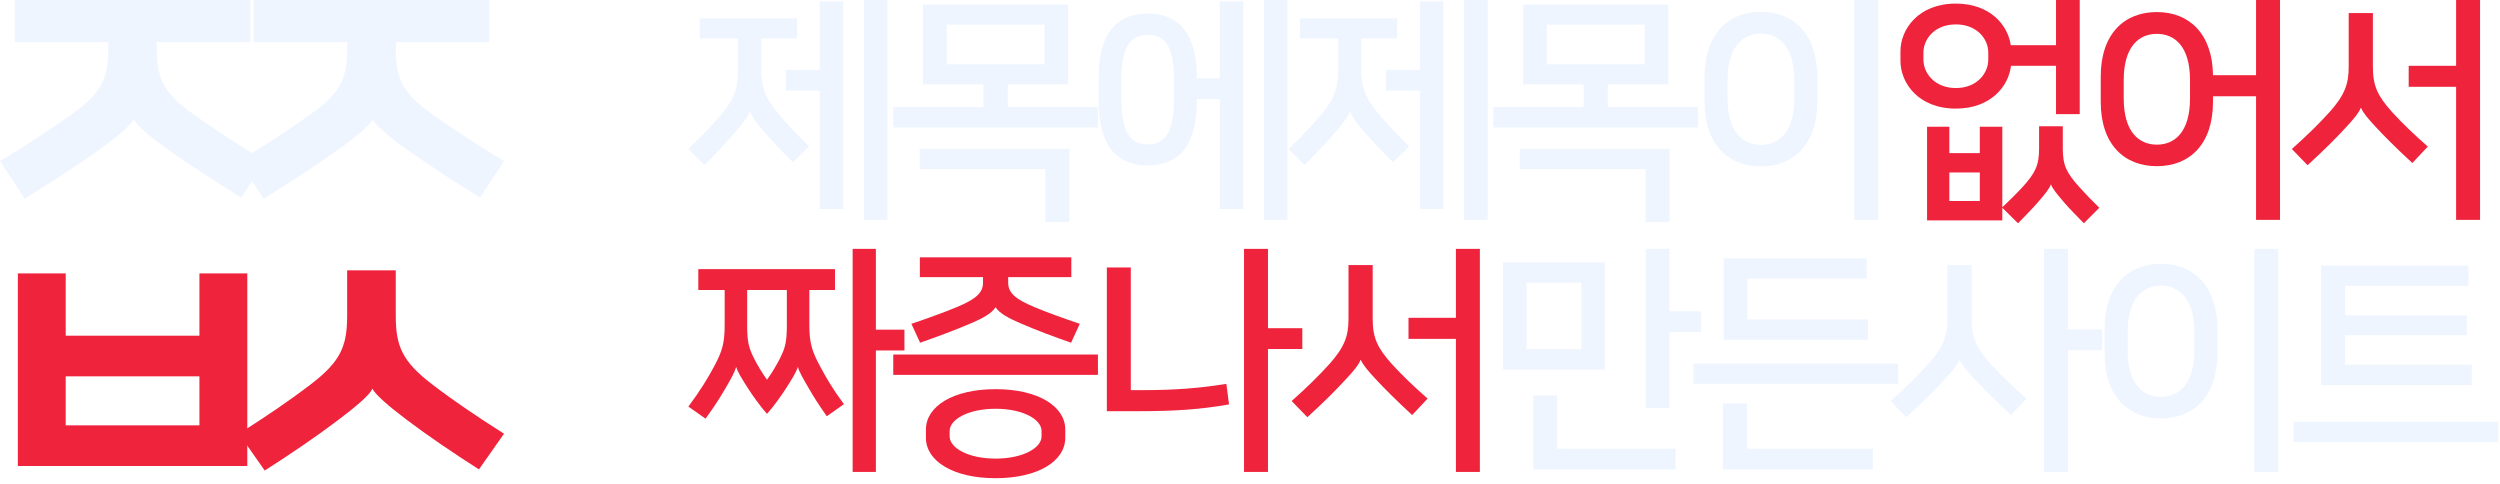
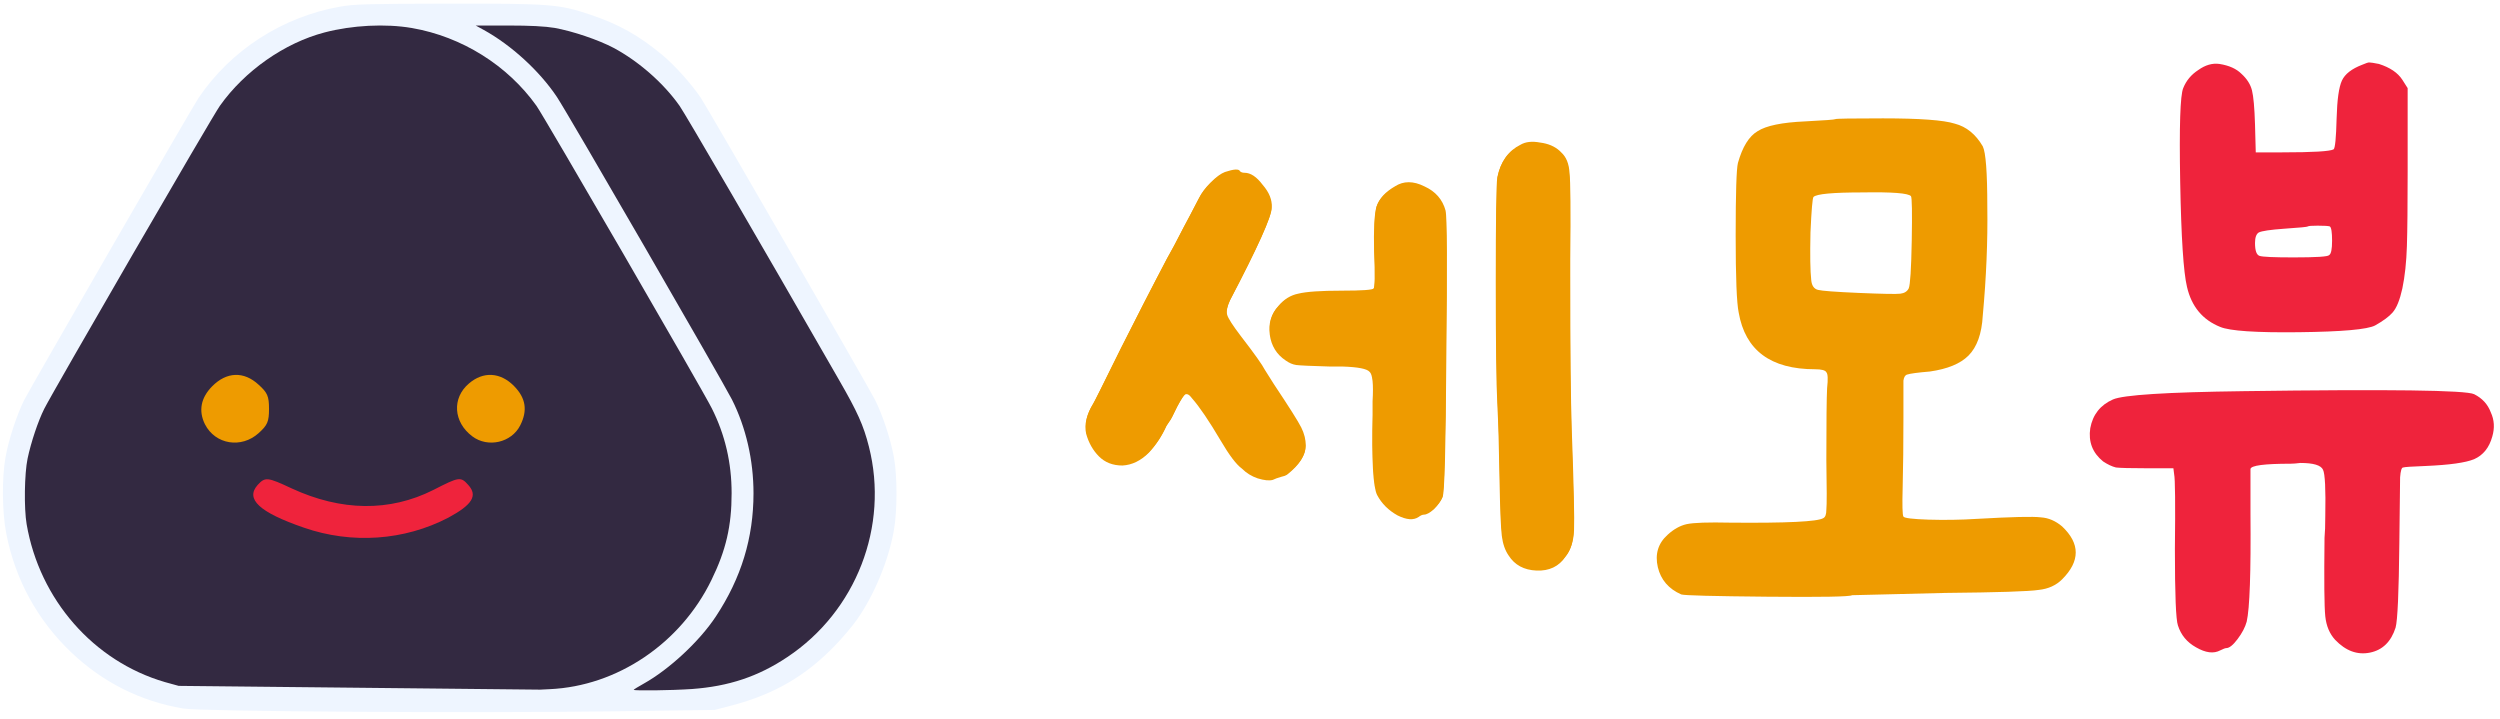
- <svg xmlns="http://www.w3.org/2000/svg" width="248" height="48" viewBox="0 0 248 48" fill="none">
-   <path d="M39.26 26.82V31.304C39.26 34.356 39.9 35.863 42.915 38.162C45.138 39.858 47.437 41.403 49.999 43.023L47.512 46.565C44.912 44.907 42.312 43.136 40.277 41.591C38.619 40.347 37.187 39.104 36.961 38.577H36.923C36.735 39.142 35.153 40.461 33.495 41.704C31.46 43.249 28.86 45.02 26.26 46.678L23.697 43.023C26.26 41.403 28.558 39.858 30.781 38.162C33.796 35.863 34.437 34.356 34.437 31.304V26.82H39.26Z" fill="#EF233C" />
-   <path d="M19.783 42.194V37.333H6.519V42.194H19.783ZM24.531 46.226H1.771V27.122H6.519V33.301H19.783V27.122H24.531V46.226Z" fill="#EF233C" />
-   <path d="M25.167 4.183V0H48.529V4.183H39.26V4.71C39.26 7.687 39.787 9.119 42.84 11.305C45.176 12.963 47.361 14.394 49.999 15.977L47.625 19.595C44.987 17.974 42.387 16.279 40.277 14.771C38.581 13.603 37.15 12.284 36.961 11.87H36.923C36.773 12.284 35.567 13.415 33.495 14.884C31.384 16.392 28.784 18.087 26.147 19.707L23.697 15.977C26.335 14.394 28.52 12.963 30.857 11.305C33.909 9.119 34.437 7.687 34.437 4.71V4.183H25.167Z" fill="#EEF5FF" />
-   <path d="M1.47 4.183V0H24.832V4.183H15.562V4.71C15.562 7.687 16.09 9.119 19.142 11.305C21.479 12.963 23.664 14.394 26.302 15.977L23.928 19.595C21.29 17.974 18.69 16.279 16.58 14.771C14.884 13.603 13.452 12.284 13.264 11.87H13.226C13.075 12.284 11.87 13.415 9.797 14.884C7.687 16.392 5.087 18.087 2.449 19.707L0 15.977C2.638 14.394 4.823 12.963 7.16 11.305C10.212 9.119 10.739 7.687 10.739 4.71V4.183H1.47Z" fill="#EEF5FF" />
-   <path d="M245.206 36.181V38.197H230.254V26.341H244.87V28.357H232.63V31.285H244.702V33.253H232.63V36.181H245.206ZM227.518 41.845H247.822V43.861H227.518V41.845Z" fill="#EEF5FF" />
-   <path d="M226.009 46.813H223.633V24.685H226.009V46.813ZM214.369 26.173C217.609 26.173 219.961 28.381 219.961 32.605V35.101C219.961 39.325 217.609 41.509 214.369 41.509C211.129 41.509 208.777 39.325 208.777 35.101V32.605C208.777 28.357 211.129 26.173 214.369 26.173ZM214.369 39.373C216.097 39.373 217.681 38.149 217.681 34.765V32.941C217.681 29.557 216.073 28.333 214.369 28.333C212.641 28.333 211.057 29.557 211.057 32.941V34.765C211.057 38.149 212.641 39.373 214.369 39.373Z" fill="#EEF5FF" />
-   <path d="M208.541 32.677V34.741H205.133V46.813H202.757V24.685H205.133V32.677H208.541ZM194.405 35.701H194.381C194.165 36.229 193.757 36.709 192.989 37.549C192.005 38.629 190.733 39.901 189.101 41.389L187.541 39.781C189.005 38.485 190.253 37.261 191.333 36.061C192.797 34.405 193.181 33.325 193.181 31.621V26.293H195.581V31.621C195.581 33.517 196.037 34.501 197.501 36.133C198.533 37.261 199.589 38.269 201.029 39.541L199.493 41.173C197.837 39.637 196.757 38.557 195.845 37.573C195.173 36.853 194.597 36.181 194.405 35.701Z" fill="#EEF5FF" />
-   <path d="M167.986 36.061H188.29V38.077H167.986V36.061ZM173.29 40.021V44.509H185.794V46.573H170.914V40.021H173.29ZM170.986 25.621H185.17V27.637H173.338V31.693H185.314V33.709H170.986V25.621Z" fill="#EEF5FF" />
-   <path d="M159.206 26.029V36.661H149.102V26.029H159.206ZM168.758 30.877V32.941H165.614V40.477H163.262V24.685H165.614V30.877H168.758ZM154.478 39.229V44.509H166.214V46.573H152.102V39.229H154.478ZM151.43 28.045V34.645H156.878V28.045H151.43Z" fill="#EEF5FF" />
-   <path d="M146.803 46.813H144.427V33.613H139.723V31.525H144.427V24.685H146.803V46.813ZM134.995 35.701H134.971C134.755 36.229 134.347 36.709 133.579 37.549C132.595 38.629 131.323 39.901 129.691 41.389L128.131 39.781C129.595 38.485 130.843 37.261 131.923 36.061C133.387 34.405 133.771 33.325 133.771 31.621V26.293H136.171V31.621C136.171 33.517 136.627 34.501 138.091 36.133C139.123 37.261 140.179 38.269 141.619 39.541L140.083 41.173C138.427 39.637 137.347 38.557 136.435 37.573C135.763 36.853 135.187 36.181 134.995 35.701Z" fill="#EF233C" />
-   <path d="M129.191 32.557V34.621H125.783V46.813H123.407V24.685H125.783V32.557H129.191ZM112.175 26.533V38.701H113.375C116.495 38.701 119.039 38.509 121.655 38.077L121.919 40.117C119.063 40.621 116.543 40.789 112.943 40.789H109.799V26.533H112.175Z" fill="#EF233C" />
-   <path d="M98.763 38.605C102.987 38.605 105.675 40.309 105.675 42.613V43.429C105.675 45.733 102.987 47.437 98.763 47.437C94.539 47.437 91.851 45.733 91.851 43.429V42.613C91.851 40.309 94.539 38.605 98.763 38.605ZM100.011 27.493V28.045C100.011 29.077 100.779 29.701 102.627 30.469C103.707 30.925 105.219 31.477 107.115 32.125L106.251 33.997C104.475 33.373 102.963 32.821 101.187 32.053C100.179 31.621 99.123 31.093 98.763 30.469C98.403 31.093 97.371 31.621 96.363 32.053C94.563 32.821 93.051 33.373 91.275 33.997L90.411 32.125C92.307 31.477 93.819 30.925 94.899 30.469C96.747 29.701 97.515 29.077 97.515 28.045V27.493H91.251V25.525H106.275V27.493H100.011ZM88.611 35.173H108.915V37.189H88.611V35.173ZM98.763 45.493C101.475 45.493 103.323 44.437 103.323 43.285V42.757C103.323 41.605 101.475 40.549 98.763 40.549C96.051 40.549 94.203 41.605 94.203 42.757V43.285C94.203 44.437 96.051 45.493 98.763 45.493Z" fill="#EF233C" />
-   <path d="M82.831 26.701V28.765H80.287V32.245C80.287 34.021 80.551 34.837 81.319 36.277C81.943 37.453 82.615 38.605 83.719 40.093L82.015 41.293C81.127 40.021 80.743 39.397 80.239 38.533C79.687 37.597 79.255 36.829 79.159 36.421H79.135C79.015 36.877 78.535 37.645 77.983 38.509C77.599 39.109 76.783 40.285 76.111 41.029H76.063C75.391 40.285 74.575 39.109 74.191 38.509C73.639 37.645 73.159 36.877 73.039 36.421H73.015C72.919 36.829 72.511 37.597 71.959 38.533C71.455 39.397 70.927 40.237 69.991 41.533L68.287 40.333C69.487 38.725 70.255 37.453 70.879 36.277C71.647 34.837 71.887 34.021 71.887 32.245V28.765H69.271V26.701H82.831ZM86.887 34.765V46.813H84.583V24.685H86.887V32.701H89.719V34.765H86.887ZM74.815 35.581C75.151 36.229 75.535 36.901 76.087 37.669C76.639 36.901 77.023 36.229 77.359 35.581C77.887 34.525 78.055 33.949 78.055 32.269V28.765H74.119V32.269C74.119 33.949 74.287 34.525 74.815 35.581Z" fill="#EF233C" />
-   <path d="M246.022 21.813H243.646V8.613H238.942V6.525H243.646V-0.315H246.022V21.813ZM234.214 10.701H234.19C233.974 11.229 233.566 11.709 232.798 12.549C231.814 13.629 230.542 14.901 228.91 16.389L227.35 14.781C228.814 13.485 230.062 12.261 231.142 11.061C232.606 9.405 232.99 8.325 232.99 6.621V1.293H235.39V6.621C235.39 8.517 235.846 9.501 237.31 11.133C238.342 12.261 239.398 13.269 240.838 14.541L239.302 16.173C237.646 14.637 236.566 13.557 235.654 12.573C234.982 11.853 234.406 11.181 234.214 10.701Z" fill="#EF233C" />
-   <path d="M226.177 21.813H223.801V9.549H219.529V10.101C219.529 14.325 217.201 16.485 213.961 16.485C210.721 16.485 208.393 14.325 208.393 10.101V7.605C208.393 3.357 210.721 1.197 213.961 1.197C217.153 1.197 219.481 3.333 219.529 7.461H223.801V-0.315H226.177V21.813ZM213.961 14.349C215.689 14.349 217.249 13.149 217.249 9.765V7.941C217.249 4.557 215.689 3.357 213.961 3.357C212.233 3.357 210.673 4.557 210.673 7.941V9.765C210.673 13.149 212.233 14.349 213.961 14.349Z" fill="#EF233C" />
-   <path d="M206.309 11.325H203.957V6.525H199.493C199.253 8.565 197.477 10.773 194.021 10.773C190.277 10.773 188.525 8.205 188.525 6.045V5.085C188.525 2.925 190.277 0.357 194.021 0.357C197.429 0.357 199.181 2.493 199.469 4.485H203.957V-0.315H206.309V11.325ZM203.453 18.285C203.285 18.741 202.877 19.245 202.061 20.181C201.581 20.733 200.789 21.525 200.189 22.149L198.629 20.613V21.861H191.165V12.573H193.373V15.189H196.397V12.573H198.629V20.565C199.253 19.965 199.949 19.293 200.621 18.573C201.893 17.157 202.277 16.437 202.277 14.733V12.525H204.629V14.733C204.629 16.437 205.013 17.157 206.285 18.573C206.957 19.317 207.605 19.989 208.253 20.613L206.717 22.149C206.117 21.525 205.325 20.733 204.845 20.181C204.029 19.221 203.621 18.741 203.453 18.285ZM194.021 8.733C196.133 8.733 197.237 7.245 197.237 5.925V5.205C197.237 3.885 196.133 2.421 194.021 2.421C191.909 2.421 190.805 3.885 190.805 5.205V5.925C190.805 7.245 191.909 8.733 194.021 8.733ZM193.373 19.941H196.397V17.109H193.373V19.941Z" fill="#EF233C" />
-   <path d="M186.322 21.813H183.946V-0.315H186.322V21.813ZM174.682 1.173C177.922 1.173 180.274 3.381 180.274 7.605V10.101C180.274 14.325 177.922 16.509 174.682 16.509C171.442 16.509 169.09 14.325 169.09 10.101V7.605C169.09 3.357 171.442 1.173 174.682 1.173ZM174.682 14.373C176.41 14.373 177.994 13.149 177.994 9.765V7.941C177.994 4.557 176.386 3.333 174.682 3.333C172.954 3.333 171.37 4.557 171.37 7.941V9.765C171.37 13.149 172.954 14.373 174.682 14.373Z" fill="#EEF5FF" />
-   <path d="M165.495 0.453V8.373H159.495V10.629H168.447V12.645H148.143V10.629H157.095V8.373H151.095V0.453H165.495ZM150.759 16.773V14.757H165.615V22.029H163.239V16.773H150.759ZM163.143 6.381V2.445H153.447V6.381H163.143Z" fill="#EEF5FF" />
-   <path d="M133.938 11.037H133.914C133.746 11.517 133.362 12.045 132.882 12.621C131.922 13.773 130.698 15.093 129.426 16.389L127.818 14.781C129.258 13.413 130.506 12.117 131.538 10.773C132.498 9.525 132.738 8.349 132.738 6.981V3.813H128.946V1.821H138.594V3.813H135.042V6.981C135.042 8.349 135.354 9.477 136.314 10.725C137.322 12.021 138.378 13.149 139.794 14.517L138.186 16.101C136.914 14.829 135.906 13.773 134.946 12.621C134.466 12.045 134.106 11.517 133.938 11.037ZM140.85 6.933V0.141H143.178V20.733H140.85V8.997H137.49V6.933H140.85ZM147.57 -0.315V21.813H145.242V-0.315H147.57Z" fill="#EEF5FF" />
-   <path d="M113.854 1.341C117.046 1.341 118.726 3.477 118.726 7.701V7.773H121.006V0.141H123.334V20.733H121.006V9.837H118.726V10.053C118.726 14.277 117.046 16.413 113.854 16.413C110.662 16.413 108.982 14.277 108.982 10.053V7.701C108.982 3.477 110.662 1.341 113.854 1.341ZM127.726 -0.315V21.813H125.398V-0.315H127.726ZM113.854 14.325C115.63 14.325 116.47 13.029 116.47 9.789V7.965C116.47 4.725 115.63 3.453 113.854 3.453C112.078 3.453 111.238 4.725 111.238 7.965V9.789C111.238 13.029 112.078 14.325 113.854 14.325Z" fill="#EEF5FF" />
-   <path d="M105.963 0.453V8.373H99.963V10.629H108.915V12.645H88.611V10.629H97.563V8.373H91.563V0.453H105.963ZM91.227 16.773V14.757H106.083V22.029H103.707V16.773H91.227ZM103.611 6.381V2.445H93.915V6.381H103.611Z" fill="#EEF5FF" />
-   <path d="M74.407 11.037H74.383C74.215 11.517 73.831 12.045 73.351 12.621C72.391 13.773 71.167 15.093 69.895 16.389L68.287 14.781C69.727 13.413 70.975 12.117 72.007 10.773C72.967 9.525 73.207 8.349 73.207 6.981V3.813H69.415V1.821H79.063V3.813H75.511V6.981C75.511 8.349 75.823 9.477 76.783 10.725C77.791 12.021 78.847 13.149 80.263 14.517L78.655 16.101C77.383 14.829 76.375 13.773 75.415 12.621C74.935 12.045 74.575 11.517 74.407 11.037ZM81.319 6.933V0.141H83.647V20.733H81.319V8.997H77.959V6.933H81.319ZM88.039 -0.315V21.813H85.711V-0.315H88.039Z" fill="#EEF5FF" />
+ <svg xmlns="http://www.w3.org/2000/svg" width="247" height="71" viewBox="0 0 247 71" fill="none">
+   <path d="M233.397 6.393C233.745 6.244 233.969 6.169 234.069 6.169C234.218 6.169 234.541 6.219 235.039 6.318C236.134 6.667 236.906 7.189 237.354 7.886L237.876 8.708V16.995C237.876 20.28 237.851 22.719 237.802 24.312C237.752 25.905 237.602 27.298 237.354 28.493C237.105 29.638 236.781 30.434 236.383 30.882C236.035 31.28 235.462 31.703 234.666 32.151C233.919 32.55 231.406 32.774 227.125 32.823C222.894 32.873 220.306 32.699 219.36 32.301C217.618 31.604 216.523 30.285 216.075 28.344C215.727 26.9 215.503 23.441 215.403 17.966C215.304 12.49 215.403 9.404 215.702 8.708C216 7.961 216.498 7.364 217.195 6.916C217.892 6.418 218.589 6.219 219.285 6.318C220.231 6.468 220.953 6.791 221.451 7.289C221.998 7.787 222.347 8.334 222.496 8.932C222.645 9.529 222.745 10.649 222.795 12.291L222.869 15.054H225.482C228.519 15.054 230.211 14.954 230.559 14.755C230.709 14.656 230.808 13.635 230.858 11.694C230.908 9.852 231.082 8.608 231.381 7.961C231.679 7.314 232.351 6.791 233.397 6.393ZM230.186 22.371C230.037 22.321 229.639 22.296 228.992 22.296C228.394 22.296 228.071 22.321 228.021 22.371C227.971 22.421 227.2 22.495 225.706 22.595C224.313 22.694 223.467 22.819 223.168 22.968C222.919 23.117 222.795 23.466 222.795 24.013C222.795 24.76 222.944 25.183 223.243 25.282C223.541 25.382 224.661 25.432 226.602 25.432C228.842 25.432 230.012 25.357 230.111 25.208C230.311 25.108 230.41 24.635 230.41 23.789C230.41 22.943 230.335 22.47 230.186 22.371ZM221.675 38.647C236.059 38.448 243.65 38.547 244.446 38.946C245.243 39.344 245.79 39.941 246.089 40.737C246.437 41.484 246.487 42.281 246.238 43.127C245.94 44.222 245.342 44.968 244.446 45.367C243.6 45.715 242.008 45.939 239.668 46.038C238.324 46.088 237.578 46.138 237.428 46.188C237.279 46.188 237.179 46.511 237.13 47.158C237.13 47.756 237.105 49.921 237.055 53.654C237.005 58.532 236.881 61.319 236.682 62.016C236.234 63.41 235.388 64.231 234.143 64.48C232.899 64.729 231.754 64.306 230.709 63.211C230.161 62.613 229.838 61.842 229.738 60.896C229.639 59.95 229.614 57.362 229.663 53.131C229.713 52.634 229.738 51.912 229.738 50.966C229.788 48.328 229.713 46.81 229.514 46.412C229.315 45.964 228.568 45.74 227.274 45.74C226.876 45.79 226.553 45.815 226.304 45.815C223.715 45.815 222.396 45.989 222.347 46.337C222.347 46.486 222.347 47.955 222.347 50.742C222.396 56.566 222.272 60.125 221.973 61.419C221.824 61.966 221.525 62.539 221.077 63.136C220.629 63.733 220.256 64.032 219.957 64.032C219.858 64.032 219.659 64.107 219.36 64.256C218.713 64.604 217.917 64.505 216.971 63.957C216.075 63.46 215.478 62.738 215.179 61.792C214.98 61.245 214.88 58.731 214.88 54.251C214.93 49.772 214.905 47.308 214.806 46.86L214.731 46.263H211.969C210.475 46.263 209.505 46.238 209.057 46.188C208.659 46.088 208.236 45.889 207.788 45.59C206.742 44.744 206.319 43.649 206.518 42.305C206.767 40.962 207.514 40.016 208.758 39.468C209.754 39.02 214.059 38.746 221.675 38.647Z" fill="#EF233C" />
+   <path d="M178.353 11.993C180.294 11.893 181.289 11.819 181.339 11.769C181.389 11.719 182.957 11.694 186.043 11.694C189.676 11.694 192.041 11.868 193.136 12.217C194.281 12.515 195.201 13.262 195.898 14.457C196.197 15.054 196.346 17.045 196.346 20.43C196.396 23.814 196.247 27.398 195.898 31.181C195.799 32.973 195.326 34.292 194.48 35.138C193.683 35.934 192.414 36.457 190.672 36.706C189.477 36.806 188.731 36.905 188.432 37.005C188.233 37.054 188.109 37.253 188.059 37.602C188.059 37.95 188.059 39.17 188.059 41.26C188.059 43.849 188.034 46.138 187.984 48.129C187.934 49.921 187.959 50.892 188.059 51.041C188.158 51.19 188.98 51.29 190.523 51.34C192.115 51.389 193.708 51.364 195.301 51.265C198.785 51.066 200.901 51.016 201.647 51.116C202.394 51.165 203.091 51.464 203.738 52.012C205.53 53.704 205.53 55.446 203.738 57.238C203.14 57.835 202.369 58.184 201.423 58.283C200.478 58.432 197.392 58.532 192.165 58.582C186.093 58.731 183.032 58.806 182.982 58.806C182.783 58.955 179.995 59.005 174.62 58.955C169.244 58.905 166.407 58.831 166.108 58.731C164.864 58.184 164.092 57.288 163.794 56.043C163.495 54.749 163.819 53.679 164.764 52.833C165.362 52.285 165.984 51.937 166.631 51.788C167.328 51.638 168.771 51.589 170.961 51.638C176.536 51.688 179.597 51.539 180.145 51.19C180.344 51.091 180.443 50.817 180.443 50.369C180.493 49.871 180.493 48.229 180.443 45.441C180.443 41.708 180.468 39.344 180.518 38.349C180.617 37.453 180.593 36.93 180.443 36.781C180.344 36.581 179.97 36.482 179.323 36.482C174.943 36.482 172.43 34.615 171.783 30.882C171.583 29.937 171.484 27.398 171.484 23.267C171.484 19.086 171.559 16.697 171.708 16.099C172.156 14.507 172.803 13.461 173.649 12.963C174.495 12.416 176.063 12.092 178.353 11.993ZM188.805 19.384C188.557 19.086 186.964 18.961 184.027 19.011C181.09 19.011 179.473 19.16 179.174 19.459C179.074 19.559 178.975 20.728 178.875 22.968C178.826 25.208 178.85 26.776 178.95 27.672C179 28.219 179.224 28.543 179.622 28.642C180.02 28.742 181.364 28.841 183.654 28.941C185.993 29.041 187.362 29.066 187.76 29.016C188.158 28.966 188.432 28.792 188.581 28.493C188.731 28.145 188.83 26.577 188.88 23.789C188.93 21.002 188.905 19.534 188.805 19.384Z" fill="#EE9B00" />
+   <path d="M150.214 14.307C150.712 14.008 151.359 13.934 152.155 14.083C152.952 14.183 153.599 14.456 154.096 14.904C154.146 14.954 154.196 15.004 154.246 15.054C154.743 15.502 155.017 16.174 155.067 17.07C155.167 17.916 155.191 20.753 155.142 25.581C155.142 26.278 155.142 26.825 155.142 27.224C155.142 34.491 155.191 39.568 155.291 42.455C155.49 47.98 155.565 51.29 155.515 52.385C155.465 53.48 155.191 54.326 154.694 54.923C154.047 55.869 153.101 56.317 151.857 56.267C150.612 56.217 149.691 55.719 149.094 54.774C148.746 54.276 148.522 53.629 148.422 52.833C148.323 51.986 148.248 50.17 148.198 47.382C148.148 44.197 148.074 41.633 147.974 39.692C147.875 37.85 147.825 33.868 147.825 27.746C147.825 21.574 147.875 18.14 147.974 17.443C148.273 15.95 149.019 14.904 150.214 14.307ZM121.021 16.995C121.917 16.696 122.415 16.671 122.514 16.92C122.614 17.02 122.763 17.07 122.962 17.07C123.56 17.07 124.157 17.468 124.754 18.264C125.401 19.011 125.7 19.757 125.65 20.504C125.65 21.35 124.281 24.386 121.544 29.613C121.245 30.26 121.146 30.758 121.245 31.106C121.345 31.454 121.793 32.151 122.589 33.197C123.933 34.939 124.729 36.059 124.978 36.556C124.978 36.556 125.277 37.029 125.874 37.975C127.367 40.215 128.263 41.633 128.562 42.231C128.861 42.828 129.01 43.425 129.01 44.023C129.01 44.918 128.413 45.839 127.218 46.785C127.069 46.885 126.87 46.959 126.621 47.009C126.272 47.108 125.999 47.208 125.8 47.308C125.451 47.407 124.953 47.357 124.306 47.158C123.709 46.959 123.186 46.636 122.738 46.188C122.191 45.789 121.494 44.869 120.648 43.425C119.503 41.484 118.557 40.09 117.811 39.244C117.562 38.896 117.338 38.771 117.139 38.871C116.989 38.97 116.716 39.393 116.318 40.14C115.919 40.986 115.67 41.459 115.571 41.559C115.471 41.708 115.372 41.857 115.272 42.007C114.824 43.002 114.252 43.873 113.555 44.62C112.759 45.416 111.888 45.839 110.942 45.889C109.996 45.889 109.225 45.59 108.627 44.993C108.03 44.396 107.607 43.649 107.358 42.753C107.159 41.857 107.383 40.887 108.03 39.841C108.08 39.792 109.001 37.95 110.793 34.316C112.684 30.583 113.829 28.343 114.227 27.597C115.073 25.954 115.67 24.834 116.019 24.237C116.765 22.794 117.288 21.798 117.587 21.251C117.935 20.604 118.234 20.031 118.483 19.533C118.732 19.036 119.105 18.538 119.603 18.04C120.15 17.493 120.623 17.144 121.021 16.995ZM137.82 18.413C138.666 17.866 139.637 17.866 140.732 18.413C141.827 18.911 142.524 19.708 142.822 20.803C142.972 21.4 142.997 26.203 142.897 35.212C142.847 44.172 142.723 48.801 142.524 49.099C142.374 49.448 142.101 49.821 141.703 50.219C141.304 50.568 140.981 50.742 140.732 50.742C140.583 50.742 140.408 50.817 140.209 50.966C139.712 51.314 139.015 51.265 138.119 50.817C137.223 50.319 136.551 49.647 136.103 48.801C135.705 48.004 135.555 45.366 135.655 40.887C135.655 40.538 135.655 40.09 135.655 39.543C135.754 37.85 135.655 36.88 135.356 36.631C135.107 36.332 134.211 36.158 132.668 36.108C132.121 36.108 131.698 36.108 131.399 36.108C129.607 36.059 128.512 36.009 128.114 35.959C127.766 35.909 127.417 35.76 127.069 35.511C126.173 34.914 125.65 34.068 125.501 32.972C125.352 31.878 125.625 30.957 126.322 30.21C126.87 29.563 127.517 29.165 128.263 29.015C129.06 28.816 130.503 28.717 132.594 28.717C134.585 28.717 135.63 28.642 135.73 28.493C135.879 28.343 135.904 27.099 135.804 24.76C135.754 22.57 135.829 21.101 136.028 20.355C136.277 19.608 136.874 18.961 137.82 18.413Z" fill="#EE9B00" />
+   <path d="M150.17 14.409C150.668 14.111 151.315 14.036 152.112 14.185C152.908 14.285 153.555 14.559 154.053 15.007C154.103 15.056 154.153 15.106 154.202 15.156C154.7 15.604 154.974 16.276 155.024 17.172C155.123 18.018 155.148 20.855 155.098 25.684C155.098 26.381 155.098 26.928 155.098 27.327C155.098 34.594 155.148 39.672 155.248 42.559C155.447 48.084 155.521 51.394 155.472 52.489C155.422 53.584 155.148 54.431 154.65 55.028C154.003 55.974 153.057 56.422 151.813 56.372C150.569 56.322 149.648 55.824 149.05 54.879C148.702 54.381 148.478 53.734 148.378 52.937C148.279 52.091 148.204 50.274 148.154 47.487C148.105 44.301 148.03 41.737 147.93 39.796C147.831 37.954 147.781 33.972 147.781 27.849C147.781 21.677 147.831 18.242 147.93 17.545C148.229 16.052 148.976 15.007 150.17 14.409ZM120.976 17.097C121.872 16.799 122.369 16.774 122.469 17.023C122.569 17.122 122.718 17.172 122.917 17.172C123.514 17.172 124.112 17.57 124.709 18.367C125.356 19.113 125.655 19.86 125.605 20.607C125.605 21.453 124.236 24.489 121.498 29.716C121.2 30.363 121.1 30.861 121.2 31.209C121.299 31.558 121.747 32.255 122.544 33.3C123.888 35.042 124.684 36.162 124.933 36.66C124.933 36.66 125.232 37.133 125.829 38.079C127.322 40.319 128.218 41.737 128.517 42.335C128.816 42.932 128.965 43.529 128.965 44.127C128.965 45.023 128.368 45.944 127.173 46.889C127.024 46.989 126.825 47.064 126.576 47.113C126.227 47.213 125.953 47.312 125.754 47.412C125.406 47.511 124.908 47.462 124.261 47.263C123.664 47.063 123.141 46.74 122.693 46.292C122.145 45.894 121.449 44.973 120.602 43.529C119.457 41.588 118.512 40.194 117.765 39.348C117.516 38.999 117.292 38.875 117.093 38.975C116.944 39.074 116.67 39.497 116.272 40.244C115.873 41.09 115.625 41.563 115.525 41.663C115.425 41.812 115.326 41.961 115.226 42.111C114.778 43.106 114.206 43.977 113.509 44.724C112.713 45.52 111.841 45.944 110.896 45.993C109.95 45.993 109.178 45.695 108.581 45.097C107.984 44.5 107.561 43.753 107.312 42.857C107.113 41.961 107.337 40.991 107.984 39.945C108.033 39.895 108.954 38.054 110.746 34.42C112.638 30.687 113.783 28.447 114.181 27.7C115.027 26.057 115.625 24.937 115.973 24.34C116.72 22.896 117.242 21.901 117.541 21.353C117.889 20.706 118.188 20.134 118.437 19.636C118.686 19.138 119.059 18.64 119.557 18.143C120.105 17.595 120.577 17.247 120.976 17.097ZM137.776 18.516C138.622 17.968 139.593 17.968 140.688 18.516C141.783 19.014 142.48 19.81 142.778 20.905C142.928 21.503 142.953 26.306 142.853 35.316C142.803 44.276 142.679 48.905 142.48 49.204C142.33 49.552 142.057 49.926 141.658 50.324C141.26 50.672 140.937 50.847 140.688 50.847C140.538 50.847 140.364 50.921 140.165 51.071C139.667 51.419 138.97 51.369 138.074 50.921C137.178 50.423 136.506 49.752 136.058 48.905C135.66 48.109 135.511 45.471 135.61 40.991C135.61 40.642 135.61 40.194 135.61 39.647C135.71 37.954 135.61 36.983 135.312 36.735C135.063 36.436 134.167 36.262 132.624 36.212C132.076 36.212 131.653 36.212 131.354 36.212C129.562 36.162 128.467 36.112 128.069 36.063C127.721 36.013 127.372 35.864 127.024 35.615C126.128 35.017 125.605 34.171 125.456 33.076C125.306 31.981 125.58 31.06 126.277 30.313C126.825 29.666 127.472 29.268 128.218 29.119C129.015 28.919 130.458 28.82 132.549 28.82C134.54 28.82 135.585 28.745 135.685 28.596C135.834 28.447 135.859 27.202 135.76 24.863C135.71 22.672 135.785 21.204 135.984 20.457C136.233 19.711 136.83 19.064 137.776 18.516Z" fill="#EE9B00" />
+   <path d="M33.605 0.656C27.935 1.65 22.808 4.943 19.624 9.666C18.971 10.629 3.049 38.234 2.381 39.539C1.666 40.983 0.843 43.469 0.547 45.162C0.175 47.228 0.206 50.63 0.625 52.743C1.511 57.263 3.685 61.256 7.041 64.456C10.148 67.407 13.861 69.287 18.101 70.002C19.764 70.297 46.514 70.468 60.51 70.281L70.608 70.141L72.394 69.675C76.526 68.573 79.618 66.77 82.507 63.772C83.237 63.027 84.2 61.877 84.651 61.24C86.375 58.801 87.804 55.337 88.317 52.386C88.659 50.475 88.659 47.026 88.317 45.162C88.006 43.438 87.198 40.968 86.453 39.508C85.785 38.187 69.909 10.66 69.241 9.666C68.309 8.283 66.647 6.435 65.45 5.441C63.12 3.499 61.116 2.38 58.273 1.433C55.198 0.407 54.374 0.345 44.184 0.361C36.261 0.376 35.003 0.407 33.605 0.656ZM40.704 2.769C45.628 3.623 50.149 6.45 53.007 10.458C53.722 11.452 69.458 38.591 70.328 40.346C71.633 42.941 72.285 45.706 72.285 48.735C72.285 51.966 71.726 54.374 70.297 57.294C67.252 63.57 60.976 67.796 54.297 68.091L53.365 68.138L17.651 67.765C17.62 67.765 17.014 67.594 16.299 67.392C9.247 65.341 3.903 59.236 2.629 51.78C2.365 50.242 2.412 46.793 2.722 45.318C3.064 43.686 3.763 41.605 4.369 40.393C5.27 38.607 20.991 11.468 21.721 10.458C24.175 6.994 28.106 4.244 32.067 3.204C34.801 2.489 38.079 2.318 40.704 2.769ZM54.778 2.753C56.596 3.079 59.112 3.934 60.619 4.726C63.089 6.046 65.559 8.206 67.144 10.458C67.718 11.281 74.818 23.46 82.895 37.535C84.713 40.688 85.319 42.024 85.847 44.121C87.851 51.997 84.589 60.401 77.785 64.922C74.911 66.848 71.99 67.811 68.371 68.075C66.367 68.215 62.608 68.262 62.608 68.153C62.608 68.122 63.058 67.842 63.617 67.532C66.118 66.134 69.117 63.353 70.732 60.898C73.233 57.108 74.445 53.147 74.445 48.735C74.445 45.457 73.699 42.226 72.317 39.477C71.322 37.535 56.114 11.219 55.027 9.588C53.318 7.025 50.522 4.462 47.788 2.955L46.995 2.52H50.196C52.401 2.52 53.831 2.598 54.778 2.753Z" fill="#EEF5FF" />
+   <path d="M54.778 2.753C56.596 3.079 59.112 3.934 60.619 4.726C63.089 6.046 65.559 8.206 67.144 10.458C67.718 11.281 74.818 23.46 82.895 37.535C84.713 40.688 85.319 42.024 85.847 44.121C87.851 51.997 84.589 60.401 77.785 64.922C74.911 66.848 71.99 67.811 68.371 68.075C66.367 68.215 62.608 68.262 62.608 68.153C62.608 68.122 63.058 67.842 63.617 67.532C66.118 66.134 69.117 63.353 70.732 60.898C73.233 57.108 74.445 53.147 74.445 48.735C74.445 45.457 73.699 42.226 72.317 39.477C71.322 37.535 56.114 11.219 55.027 9.588C53.318 7.025 50.522 4.462 47.788 2.955L46.995 2.52H50.196C52.401 2.52 53.831 2.598 54.778 2.753Z" fill="#332941" />
+   <path d="M40.704 2.769C45.628 3.623 50.149 6.45 53.007 10.458C53.722 11.452 69.458 38.591 70.328 40.346C71.633 42.941 72.285 45.706 72.285 48.735C72.285 51.966 71.726 54.374 70.297 57.294C67.252 63.57 60.976 67.796 54.297 68.091L53.365 68.138L17.651 67.765C17.62 67.765 17.014 67.594 16.299 67.392C9.247 65.341 3.903 59.236 2.629 51.78C2.365 50.242 2.412 46.793 2.722 45.318C3.064 43.686 3.763 41.605 4.369 40.393C5.27 38.607 20.991 11.468 21.721 10.458C24.175 6.994 28.106 4.244 32.067 3.204C34.801 2.489 38.079 2.318 40.704 2.769Z" fill="#332941" />
+   <path d="M20.96 38.169C19.842 39.302 19.594 40.591 20.246 41.912C21.27 43.925 23.847 44.334 25.555 42.792C26.424 42.006 26.579 41.66 26.579 40.402C26.579 39.144 26.424 38.798 25.555 38.012C24.096 36.66 22.388 36.723 20.96 38.169Z" fill="#EE9B00" />
+   <path d="M46.328 37.892C44.636 39.33 44.79 41.706 46.666 43.112C48.204 44.269 50.542 43.737 51.403 42.018C52.141 40.549 51.956 39.33 50.788 38.142C49.434 36.766 47.743 36.673 46.328 37.892Z" fill="#EE9B00" />
+   <path d="M25.458 47.911C24.216 49.308 25.614 50.612 30.023 52.133C34.773 53.779 39.958 53.407 44.305 51.14C46.665 49.867 47.224 48.967 46.261 47.911C45.516 47.072 45.361 47.104 42.815 48.408C38.499 50.581 33.717 50.519 28.812 48.252C26.421 47.135 26.204 47.104 25.458 47.911Z" fill="#EF233C" />
</svg>
